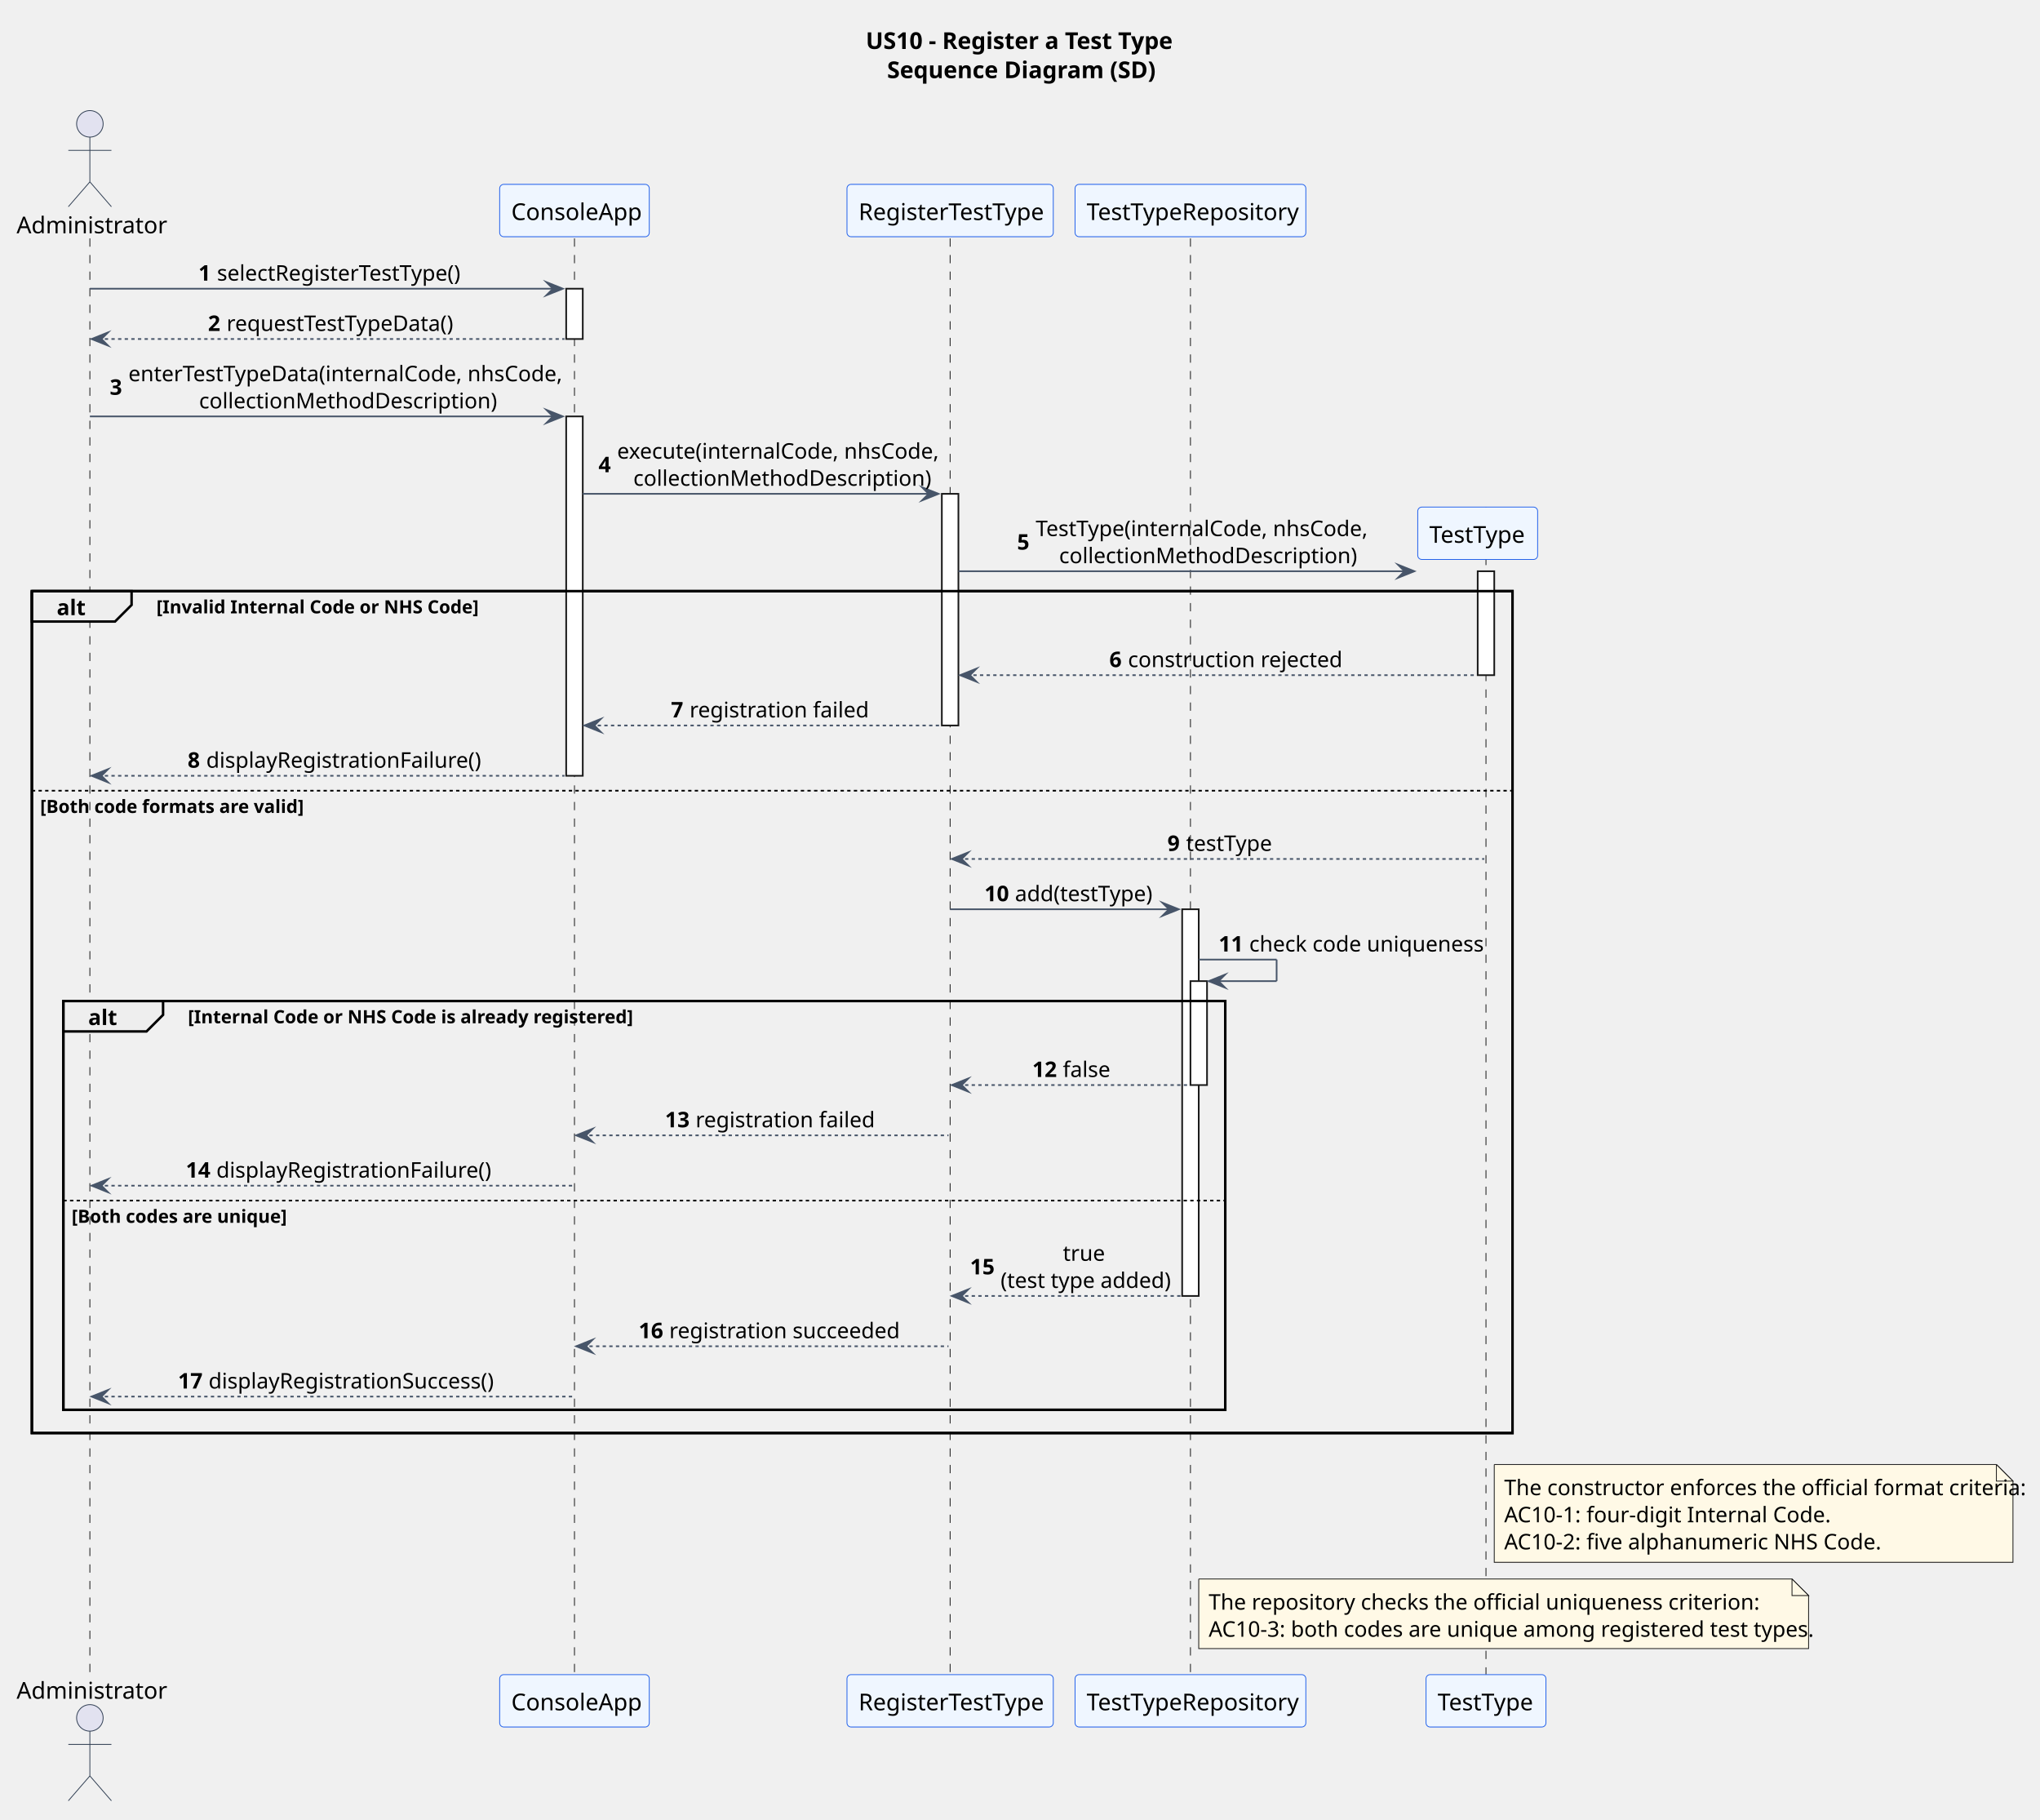
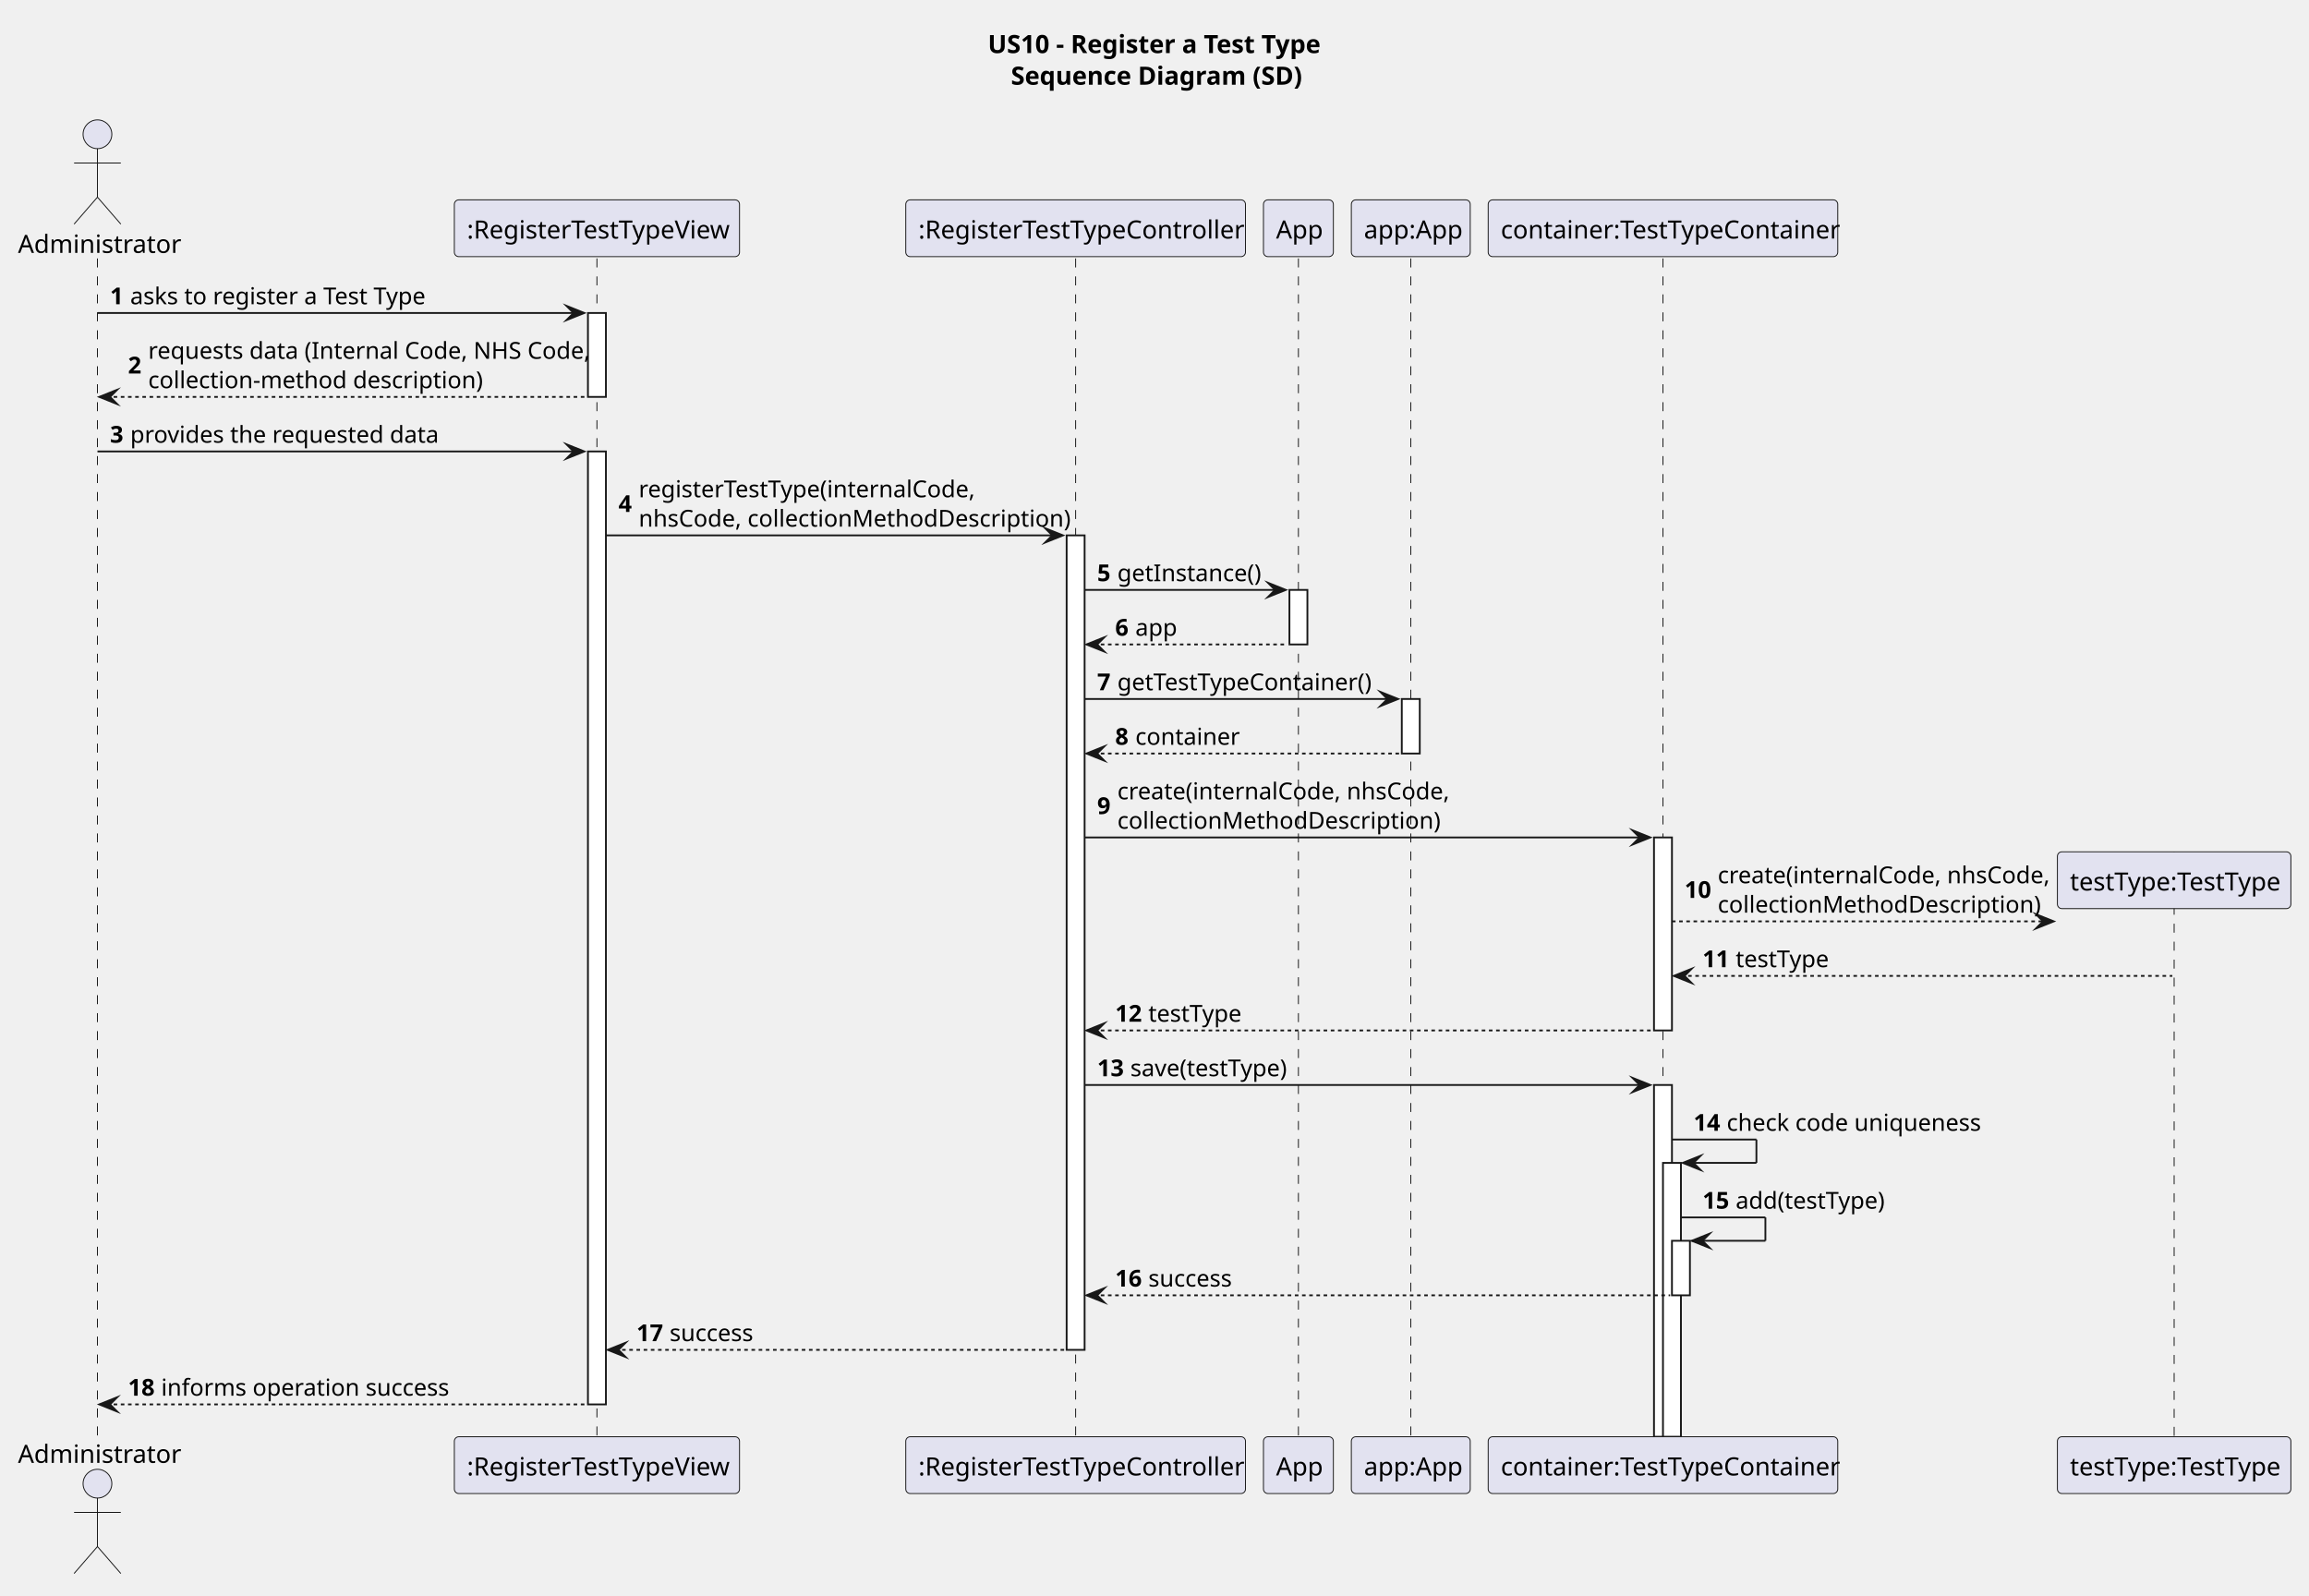
- <svg xmlns="http://www.w3.org/2000/svg" version="1.1" data-diagram-type="SEQUENCE" style="width:1231px;height:1098px;background:#FFFFFF;" width="1231px" height="1098px" viewBox="0 0 1231 1098" zoomAndPan="magnify" preserveAspectRatio="none" contentStyleType="text/css">
+ <svg xmlns="http://www.w3.org/2000/svg" version="1.1" data-diagram-type="SEQUENCE" style="width:1285px;height:888px;background:#FFFFFF;" width="1285px" height="888px" viewBox="0 0 1285 888" zoomAndPan="magnify" preserveAspectRatio="none" contentStyleType="text/css">
  <defs />
  <g font-family="sans-serif" lengthAdjust="spacing">
    <g class="title" data-source-line="1">
-       <text x="522.45" y="29.533" fill="#000" font-size="14" textLength="184.399" font-weight="700">US10 - Register a Test Type</text>
-       <text x="535.295" y="47.143" fill="#000" font-size="14" textLength="158.71" font-weight="700">Sequence Diagram (SD)</text>
-     </g>
-     <rect x="19.234" y="356.641" width="893.451" height="507.945" fill="none" style="stroke:#000;stroke-width:1.5;" />
-     <rect x="38.234" y="603.938" width="701.119" height="246.648" fill="none" style="stroke:#000;stroke-width:1.5;" />
-     <g>
-       <rect x="50.734" y="143.828" width="8" height="866.516" fill="#000" fill-opacity="0" />
-       <line x1="54.234" y1="143.828" x2="54.234" y2="1010.344" style="stroke:#181818;stroke-width:0.5;stroke-dasharray:5,5;" />
+       <text x="549.757" y="29.533" fill="#000" font-size="14" textLength="184.399" font-weight="700">US10 - Register a Test Type</text>
+       <text x="562.602" y="47.143" fill="#000" font-size="14" textLength="158.71" font-weight="700">Sequence Diagram (SD)</text>
    </g>
    <g>
-       <rect x="343.157" y="143.828" width="8" height="866.516" fill="#000" fill-opacity="0" />
-       <line x1="346.657" y1="143.828" x2="346.657" y2="1010.344" style="stroke:#181818;stroke-width:0.5;stroke-dasharray:5,5;" />
+       <rect x="50.734" y="143.828" width="8" height="655.734" fill="#000" fill-opacity="0" />
+       <line x1="54.234" y1="143.828" x2="54.234" y2="799.563" style="stroke:#181818;stroke-width:0.5;stroke-dasharray:5,5;" />
    </g>
    <g>
-       <rect x="341.657" y="174.18" width="10" height="30.352" fill="#FFF" style="stroke:#181818;stroke-width:1;" />
+       <rect x="328.703" y="143.828" width="8" height="655.734" fill="#000" fill-opacity="0" />
+       <line x1="332.203" y1="143.828" x2="332.203" y2="799.563" style="stroke:#181818;stroke-width:0.5;stroke-dasharray:5,5;" />
    </g>
    <g>
-       <rect x="341.657" y="251.234" width="10" height="216.813" fill="#FFF" style="stroke:#181818;stroke-width:1;" />
+       <rect x="327.203" y="174.18" width="10" height="46.703" fill="#FFF" style="stroke:#181818;stroke-width:1;" />
    </g>
    <g>
-       <rect x="569.836" y="143.828" width="8" height="866.516" fill="#000" fill-opacity="0" />
-       <line x1="573.336" y1="143.828" x2="573.336" y2="1010.344" style="stroke:#181818;stroke-width:0.5;stroke-dasharray:5,5;" />
+       <rect x="327.203" y="251.234" width="10" height="530.328" fill="#FFF" style="stroke:#181818;stroke-width:1;" />
    </g>
    <g>
-       <rect x="568.336" y="297.938" width="10" height="139.758" fill="#FFF" style="stroke:#181818;stroke-width:1;" />
+       <rect x="595.106" y="143.828" width="8" height="655.734" fill="#000" fill-opacity="0" />
+       <line x1="598.606" y1="143.828" x2="598.606" y2="799.563" style="stroke:#181818;stroke-width:0.5;stroke-dasharray:5,5;" />
    </g>
    <g>
-       <rect x="714.854" y="143.828" width="8" height="866.516" fill="#000" fill-opacity="0" />
-       <line x1="718.354" y1="143.828" x2="718.354" y2="1010.344" style="stroke:#181818;stroke-width:0.5;stroke-dasharray:5,5;" />
+       <rect x="593.606" y="297.938" width="10" height="453.273" fill="#FFF" style="stroke:#181818;stroke-width:1;" />
    </g>
    <g>
-       <rect x="713.354" y="548.586" width="10" height="233.297" fill="#FFF" style="stroke:#181818;stroke-width:1;" />
+       <rect x="719.092" y="143.828" width="8" height="655.734" fill="#000" fill-opacity="0" />
+       <line x1="722.592" y1="143.828" x2="722.592" y2="799.563" style="stroke:#181818;stroke-width:0.5;stroke-dasharray:5,5;" />
    </g>
    <g>
-       <rect x="718.354" y="591.938" width="10" height="62.703" fill="#FFF" style="stroke:#181818;stroke-width:1;" />
+       <rect x="717.592" y="328.289" width="10" height="30.352" fill="#FFF" style="stroke:#181818;stroke-width:1;" />
    </g>
    <g>
-       <rect x="893.185" y="305.938" width="8" height="704.406" fill="#000" fill-opacity="0" />
-       <line x1="896.685" y1="305.938" x2="896.685" y2="1010.344" style="stroke:#181818;stroke-width:0.5;stroke-dasharray:5,5;" />
+       <rect x="781.626" y="143.828" width="8" height="655.734" fill="#000" fill-opacity="0" />
+       <line x1="785.126" y1="143.828" x2="785.126" y2="799.563" style="stroke:#181818;stroke-width:0.5;stroke-dasharray:5,5;" />
    </g>
    <g>
-       <rect x="891.685" y="344.641" width="10" height="62.703" fill="#FFF" style="stroke:#181818;stroke-width:1;" />
+       <rect x="780.126" y="388.992" width="10" height="30.352" fill="#FFF" style="stroke:#181818;stroke-width:1;" />
+     </g>
+     <g>
+       <rect x="921.974" y="143.828" width="8" height="655.734" fill="#000" fill-opacity="0" />
+       <line x1="925.474" y1="143.828" x2="925.474" y2="799.563" style="stroke:#181818;stroke-width:0.5;stroke-dasharray:5,5;" />
+     </g>
+     <g>
+       <rect x="920.474" y="466.047" width="10" height="107.406" fill="#FFF" style="stroke:#181818;stroke-width:1;" />
+     </g>
+     <g>
+       <rect x="920.474" y="603.805" width="10" height="195.758" fill="#FFF" style="stroke:#181818;stroke-width:1;" />
+     </g>
+     <g>
+       <rect x="925.474" y="647.156" width="10" height="152.406" fill="#FFF" style="stroke:#181818;stroke-width:1;" />
+     </g>
+     <g>
+       <rect x="930.474" y="690.508" width="10" height="30.352" fill="#FFF" style="stroke:#181818;stroke-width:1;" />
+     </g>
+     <g>
+       <rect x="1206.448" y="474.047" width="8" height="325.516" fill="#000" fill-opacity="0" />
+       <line x1="1209.948" y1="474.047" x2="1209.948" y2="799.563" style="stroke:#181818;stroke-width:0.5;stroke-dasharray:5,5;" />
    </g>
    <text x="10" y="140.752" fill="#000" font-size="14" textLength="82.469">Administrator</text>
-     <ellipse cx="54.234" cy="74.719" rx="8" ry="8" fill="#E2E2F0" style="stroke:#334155;stroke-width:0.5;" />
-     <path d="M54.234,82.719 L54.234,109.719 M41.234,90.719 L67.234,90.719 M54.234,109.719 L41.234,124.719 M54.234,109.719 L67.234,124.719" style="stroke:#334155;stroke-width:0.5;" fill="none" />
-     <rect x="301.519" y="111.219" width="90.275" height="31.609" fill="#EFF6FF" style="stroke:#2563EB;stroke-width:0.5;" rx="2.5" ry="2.5" />
-     <text x="308.519" y="132.752" fill="#000" font-size="14" textLength="76.275">ConsoleApp</text>
-     <rect x="511.095" y="111.219" width="124.482" height="31.609" fill="#EFF6FF" style="stroke:#2563EB;stroke-width:0.5;" rx="2.5" ry="2.5" />
-     <text x="518.095" y="132.752" fill="#000" font-size="14" textLength="110.482">RegisterTestType</text>
-     <rect x="648.719" y="111.219" width="139.269" height="31.609" fill="#EFF6FF" style="stroke:#2563EB;stroke-width:0.5;" rx="2.5" ry="2.5" />
-     <text x="655.719" y="132.752" fill="#000" font-size="14" textLength="125.269">TestTypeRepository</text>
-     <text x="10" y="1024.877" fill="#000" font-size="14" textLength="82.469">Administrator</text>
-     <ellipse cx="54.234" cy="1036.453" rx="8" ry="8" fill="#E2E2F0" style="stroke:#334155;stroke-width:0.5;" />
-     <path d="M54.234,1044.453 L54.234,1071.453 M41.234,1052.453 L67.234,1052.453 M54.234,1071.453 L41.234,1086.453 M54.234,1071.453 L67.234,1086.453" style="stroke:#334155;stroke-width:0.5;" fill="none" />
-     <rect x="301.519" y="1010.344" width="90.275" height="31.609" fill="#EFF6FF" style="stroke:#2563EB;stroke-width:0.5;" rx="2.5" ry="2.5" />
-     <text x="308.519" y="1031.877" fill="#000" font-size="14" textLength="76.275">ConsoleApp</text>
-     <rect x="511.095" y="1010.344" width="124.482" height="31.609" fill="#EFF6FF" style="stroke:#2563EB;stroke-width:0.5;" rx="2.5" ry="2.5" />
-     <text x="518.095" y="1031.877" fill="#000" font-size="14" textLength="110.482">RegisterTestType</text>
-     <rect x="648.719" y="1010.344" width="139.269" height="31.609" fill="#EFF6FF" style="stroke:#2563EB;stroke-width:0.5;" rx="2.5" ry="2.5" />
-     <text x="655.719" y="1031.877" fill="#000" font-size="14" textLength="125.269">TestTypeRepository</text>
-     <rect x="860.509" y="1010.344" width="72.352" height="31.609" fill="#EFF6FF" style="stroke:#2563EB;stroke-width:0.5;" rx="2.5" ry="2.5" />
-     <text x="867.509" y="1031.877" fill="#000" font-size="14" textLength="58.352">TestType</text>
-     <polygon points="329.657,170.18,339.657,174.18,329.657,178.18,333.657,174.18" fill="#475569" style="stroke:#475569;stroke-width:1;stroke-linejoin:miter;stroke-miterlimit:10;" />
-     <line x1="54.234" y1="174.18" x2="335.657" y2="174.18" style="stroke:#475569;stroke-width:1;" />
-     <text x="119.726" y="169.323" fill="#000" font-size="13" font-weight="700">1</text>
-     <text x="130.956" y="169.323" fill="#000" font-size="13" textLength="145.209">selectRegisterTestType()</text>
-     <polygon points="65.234,200.531,55.234,204.531,65.234,208.531,61.234,204.531" fill="#475569" style="stroke:#475569;stroke-width:1;stroke-linejoin:miter;stroke-miterlimit:10;" />
-     <line x1="59.234" y1="204.531" x2="340.657" y2="204.531" style="stroke:#475569;stroke-width:1;stroke-dasharray:2,2;" />
-     <text x="125.499" y="199.675" fill="#000" font-size="13" font-weight="700">2</text>
-     <text x="136.729" y="199.675" fill="#000" font-size="13" textLength="133.663">requestTestTypeData()</text>
-     <polygon points="329.657,247.234,339.657,251.234,329.657,255.234,333.657,251.234" fill="#475569" style="stroke:#475569;stroke-width:1;stroke-linejoin:miter;stroke-miterlimit:10;" />
-     <line x1="54.234" y1="251.234" x2="335.657" y2="251.234" style="stroke:#475569;stroke-width:1;" />
-     <text x="66.234" y="238.202" fill="#000" font-size="13" font-weight="700">3</text>
-     <text x="77.464" y="230.026" fill="#000" font-size="13" textLength="252.192">enterTestTypeData(internalCode, nhsCode,</text>
-     <text x="120.105" y="246.378" fill="#000" font-size="13" textLength="166.912">collectionMethodDescription)</text>
-     <polygon points="556.336,293.938,566.336,297.938,556.336,301.938,560.336,297.938" fill="#475569" style="stroke:#475569;stroke-width:1;stroke-linejoin:miter;stroke-miterlimit:10;" />
-     <line x1="351.657" y1="297.938" x2="562.336" y2="297.938" style="stroke:#475569;stroke-width:1;" />
-     <text x="361.157" y="284.905" fill="#000" font-size="13" font-weight="700">4</text>
-     <text x="372.387" y="276.729" fill="#000" font-size="13" textLength="186.45">execute(internalCode, nhsCode,</text>
-     <text x="382.156" y="293.081" fill="#000" font-size="13" textLength="166.912">collectionMethodDescription)</text>
-     <rect x="855.509" y="305.938" width="72.352" height="31.609" fill="#EFF6FF" style="stroke:#2563EB;stroke-width:0.5;" rx="2.5" ry="2.5" />
-     <text x="862.509" y="327.471" fill="#000" font-size="14" textLength="58.352">TestType</text>
-     <polygon points="843.509,340.641,853.509,344.641,843.509,348.641,847.509,344.641" fill="#475569" style="stroke:#475569;stroke-width:1;stroke-linejoin:miter;stroke-miterlimit:10;" />
-     <line x1="578.336" y1="344.641" x2="849.509" y2="344.641" style="stroke:#475569;stroke-width:1;" />
-     <text x="613.757" y="331.608" fill="#000" font-size="13" font-weight="700">5</text>
-     <text x="624.987" y="323.433" fill="#000" font-size="13" textLength="195.102">TestType(internalCode, nhsCode,</text>
-     <text x="639.082" y="339.784" fill="#000" font-size="13" textLength="166.912">collectionMethodDescription)</text>
-     <path d="M19.234,356.641 L79.405,356.641 L79.405,364.992 L69.405,374.992 L19.234,374.992 L19.234,356.641" style="stroke:#000;stroke-width:1.5;" fill="#EEE" />
-     <rect x="19.234" y="356.641" width="893.451" height="507.945" fill="none" style="stroke:#000;stroke-width:1.5;" />
-     <text x="34.234" y="371.136" fill="#000" font-size="13" textLength="15.171" font-weight="700">alt</text>
-     <text x="94.405" y="370.06" fill="#000" font-size="11" textLength="186.404" font-weight="700">[Invalid Internal Code or NHS Code]</text>
-     <polygon points="589.336,403.344,579.336,407.344,589.336,411.344,585.336,407.344" fill="#475569" style="stroke:#475569;stroke-width:1;stroke-linejoin:miter;stroke-miterlimit:10;" />
-     <line x1="583.336" y1="407.344" x2="890.685" y2="407.344" style="stroke:#475569;stroke-width:1;stroke-dasharray:2,2;" />
-     <text x="669.42" y="402.487" fill="#000" font-size="13" font-weight="700">6</text>
-     <text x="680.65" y="402.487" fill="#000" font-size="13" textLength="119.952">construction rejected</text>
-     <polygon points="362.657,433.695,352.657,437.695,362.657,441.695,358.657,437.695" fill="#475569" style="stroke:#475569;stroke-width:1;stroke-linejoin:miter;stroke-miterlimit:10;" />
-     <line x1="356.657" y1="437.695" x2="567.336" y2="437.695" style="stroke:#475569;stroke-width:1;stroke-dasharray:2,2;" />
-     <text x="404.883" y="432.839" fill="#000" font-size="13" font-weight="700">7</text>
-     <text x="416.113" y="432.839" fill="#000" font-size="13" textLength="98.998">registration failed</text>
-     <polygon points="65.234,464.047,55.234,468.047,65.234,472.047,61.234,468.047" fill="#475569" style="stroke:#475569;stroke-width:1;stroke-linejoin:miter;stroke-miterlimit:10;" />
-     <line x1="59.234" y1="468.047" x2="340.657" y2="468.047" style="stroke:#475569;stroke-width:1;stroke-dasharray:2,2;" />
-     <text x="113.217" y="463.19" fill="#000" font-size="13" font-weight="700">8</text>
-     <text x="124.447" y="463.19" fill="#000" font-size="13" textLength="158.228">displayRegistrationFailure()</text>
-     <line x1="19.234" y1="477.047" x2="912.685" y2="477.047" style="stroke:#000;stroke-width:1;stroke-dasharray:2,2;" />
-     <text x="24.234" y="490.466" fill="#000" font-size="11" textLength="152.195" font-weight="700">[Both code formats are valid]</text>
-     <polygon points="584.336,514.234,574.336,518.234,584.336,522.234,580.336,518.234" fill="#475569" style="stroke:#475569;stroke-width:1;stroke-linejoin:miter;stroke-miterlimit:10;" />
-     <line x1="578.336" y1="518.234" x2="895.685" y2="518.234" style="stroke:#475569;stroke-width:1;stroke-dasharray:2,2;" />
-     <text x="704.469" y="513.378" fill="#000" font-size="13" font-weight="700">9</text>
-     <text x="715.698" y="513.378" fill="#000" font-size="13" textLength="49.854">testType</text>
-     <polygon points="701.354,544.586,711.354,548.586,701.354,552.586,705.354,548.586" fill="#475569" style="stroke:#475569;stroke-width:1;stroke-linejoin:miter;stroke-miterlimit:10;" />
-     <line x1="573.336" y1="548.586" x2="707.354" y2="548.586" style="stroke:#475569;stroke-width:1;" />
-     <text x="594.014" y="543.729" fill="#000" font-size="13" textLength="14.46" font-weight="700">10</text>
-     <text x="612.474" y="543.729" fill="#000" font-size="13" textLength="80.203">add(testType)</text>
-     <line x1="723.354" y1="578.938" x2="770.354" y2="578.938" style="stroke:#475569;stroke-width:1;" />
-     <line x1="770.354" y1="578.938" x2="770.354" y2="591.938" style="stroke:#475569;stroke-width:1;" />
-     <line x1="729.354" y1="591.938" x2="770.354" y2="591.938" style="stroke:#475569;stroke-width:1;" />
-     <polygon points="739.354,587.938,729.354,591.938,739.354,595.938,735.354,591.938" fill="#475569" style="stroke:#475569;stroke-width:1;stroke-linejoin:miter;stroke-miterlimit:10;" />
-     <text x="735.354" y="574.081" fill="#000" font-size="13" textLength="14.46" font-weight="700">11</text>
-     <text x="753.813" y="574.081" fill="#000" font-size="13" textLength="135.872">check code uniqueness</text>
-     <path d="M38.234,603.938 L98.405,603.938 L98.405,612.289 L88.405,622.289 L38.234,622.289 L38.234,603.938" style="stroke:#000;stroke-width:1.5;" fill="#EEE" />
-     <rect x="38.234" y="603.938" width="701.119" height="246.648" fill="none" style="stroke:#000;stroke-width:1.5;" />
-     <text x="53.234" y="618.433" fill="#000" font-size="13" textLength="15.171" font-weight="700">alt</text>
-     <text x="113.405" y="617.356" fill="#000" font-size="11" textLength="258.564" font-weight="700">[Internal Code or NHS Code is already registered]</text>
-     <polygon points="584.336,650.641,574.336,654.641,584.336,658.641,580.336,654.641" fill="#475569" style="stroke:#475569;stroke-width:1;stroke-linejoin:miter;stroke-miterlimit:10;" />
-     <line x1="578.336" y1="654.641" x2="717.354" y2="654.641" style="stroke:#475569;stroke-width:1;stroke-dasharray:2,2;" />
-     <text x="622.885" y="649.784" fill="#000" font-size="13" textLength="14.46" font-weight="700">12</text>
-     <text x="641.345" y="649.784" fill="#000" font-size="13" textLength="27.46">false</text>
-     <polygon points="357.657,680.992,347.657,684.992,357.657,688.992,353.657,684.992" fill="#475569" style="stroke:#475569;stroke-width:1;stroke-linejoin:miter;stroke-miterlimit:10;" />
-     <line x1="351.657" y1="684.992" x2="572.336" y2="684.992" style="stroke:#475569;stroke-width:1;stroke-dasharray:2,2;" />
-     <text x="401.268" y="680.136" fill="#000" font-size="13" textLength="14.46" font-weight="700">13</text>
-     <text x="419.728" y="680.136" fill="#000" font-size="13" textLength="98.998">registration failed</text>
-     <polygon points="65.234,711.344,55.234,715.344,65.234,719.344,61.234,715.344" fill="#475569" style="stroke:#475569;stroke-width:1;stroke-linejoin:miter;stroke-miterlimit:10;" />
-     <line x1="59.234" y1="715.344" x2="345.657" y2="715.344" style="stroke:#475569;stroke-width:1;stroke-dasharray:2,2;" />
-     <text x="112.102" y="710.487" fill="#000" font-size="13" textLength="14.46" font-weight="700">14</text>
-     <text x="130.562" y="710.487" fill="#000" font-size="13" textLength="158.228">displayRegistrationFailure()</text>
-     <line x1="38.234" y1="724.344" x2="739.354" y2="724.344" style="stroke:#000;stroke-width:1;stroke-dasharray:2,2;" />
-     <text x="43.234" y="737.763" fill="#000" font-size="11" textLength="125.898" font-weight="700">[Both codes are unique]</text>
-     <polygon points="584.336,777.883,574.336,781.883,584.336,785.883,580.336,781.883" fill="#475569" style="stroke:#475569;stroke-width:1;stroke-linejoin:miter;stroke-miterlimit:10;" />
-     <line x1="578.336" y1="781.883" x2="712.354" y2="781.883" style="stroke:#475569;stroke-width:1;stroke-dasharray:2,2;" />
-     <text x="585.336" y="768.851" fill="#000" font-size="13" textLength="14.46" font-weight="700">15</text>
-     <text x="641.375" y="760.675" fill="#000" font-size="13" textLength="22.401">true</text>
-     <text x="603.796" y="777.026" fill="#000" font-size="13" textLength="97.557">(test type added)</text>
-     <polygon points="357.657,808.234,347.657,812.234,357.657,816.234,353.657,812.234" fill="#475569" style="stroke:#475569;stroke-width:1;stroke-linejoin:miter;stroke-miterlimit:10;" />
-     <line x1="351.657" y1="812.234" x2="572.336" y2="812.234" style="stroke:#475569;stroke-width:1;stroke-dasharray:2,2;" />
-     <text x="385.367" y="807.378" fill="#000" font-size="13" textLength="14.46" font-weight="700">16</text>
-     <text x="403.827" y="807.378" fill="#000" font-size="13" textLength="130.8">registration succeeded</text>
-     <polygon points="65.234,838.586,55.234,842.586,65.234,846.586,61.234,842.586" fill="#475569" style="stroke:#475569;stroke-width:1;stroke-linejoin:miter;stroke-miterlimit:10;" />
-     <line x1="59.234" y1="842.586" x2="345.657" y2="842.586" style="stroke:#475569;stroke-width:1;stroke-dasharray:2,2;" />
-     <text x="107.404" y="837.729" fill="#000" font-size="13" textLength="14.46" font-weight="700">17</text>
-     <text x="125.864" y="837.729" fill="#000" font-size="13" textLength="167.623">displayRegistrationSuccess()</text>
-     <path d="M901.685,883.586 L901.685,942.586 L1214.685,942.586 L1214.685,893.586 L1204.685,883.586 L901.685,883.586" style="stroke:#181818;stroke-width:0.5;" fill="#FFF9E6" />
-     <path d="M1204.685,883.586 L1204.685,893.586 L1214.685,893.586 L1204.685,883.586" style="stroke:#181818;stroke-width:0.5;" fill="#FFF9E6" />
-     <text x="907.685" y="902.081" fill="#000" font-size="13" textLength="292.614">The constructor enforces the official format criteria:</text>
-     <text x="907.685" y="918.433" fill="#000" font-size="13" textLength="187.154">AC10-1: four-digit Internal Code.</text>
-     <text x="907.685" y="934.784" fill="#000" font-size="13" textLength="222.549">AC10-2: five alphanumeric NHS Code.</text>
-     <path d="M723.354,952.641 L723.354,994.641 L1091.354,994.641 L1091.354,962.641 L1081.354,952.641 L723.354,952.641" style="stroke:#181818;stroke-width:0.5;" fill="#FFF9E6" />
-     <path d="M1081.354,952.641 L1081.354,962.641 L1091.354,962.641 L1081.354,952.641" style="stroke:#181818;stroke-width:0.5;" fill="#FFF9E6" />
-     <text x="729.354" y="971.136" fill="#000" font-size="13" textLength="312.876">The repository checks the official uniqueness criterion:</text>
-     <text x="729.354" y="987.487" fill="#000" font-size="13" textLength="347.598">AC10-3: both codes are unique among registered test types.</text>
+     <ellipse cx="54.234" cy="74.719" rx="8" ry="8" fill="#E2E2F0" style="stroke:#181818;stroke-width:0.5;" />
+     <path d="M54.234,82.719 L54.234,109.719 M41.234,90.719 L67.234,90.719 M54.234,109.719 L41.234,124.719 M54.234,109.719 L67.234,124.719" style="stroke:#181818;stroke-width:0.5;" fill="none" />
+     <rect x="252.845" y="111.219" width="158.717" height="31.609" fill="#E2E2F0" style="stroke:#181818;stroke-width:0.5;" rx="2.5" ry="2.5" />
+     <text x="259.845" y="132.752" fill="#000" font-size="14" textLength="144.717">:RegisterTestTypeView</text>
+     <rect x="504.076" y="111.219" width="189.062" height="31.609" fill="#E2E2F0" style="stroke:#181818;stroke-width:0.5;" rx="2.5" ry="2.5" />
+     <text x="511.076" y="132.752" fill="#000" font-size="14" textLength="175.062">:RegisterTestTypeController</text>
+     <rect x="703.137" y="111.219" width="38.91" height="31.609" fill="#E2E2F0" style="stroke:#181818;stroke-width:0.5;" rx="2.5" ry="2.5" />
+     <text x="710.137" y="132.752" fill="#000" font-size="14" textLength="24.91">App</text>
+     <rect x="752.047" y="111.219" width="66.158" height="31.609" fill="#E2E2F0" style="stroke:#181818;stroke-width:0.5;" rx="2.5" ry="2.5" />
+     <text x="759.047" y="132.752" fill="#000" font-size="14" textLength="52.158">app:App</text>
+     <rect x="828.206" y="111.219" width="194.537" height="31.609" fill="#E2E2F0" style="stroke:#181818;stroke-width:0.5;" rx="2.5" ry="2.5" />
+     <text x="835.206" y="132.752" fill="#000" font-size="14" textLength="180.537">container:TestTypeContainer</text>
+     <text x="10" y="814.096" fill="#000" font-size="14" textLength="82.469">Administrator</text>
+     <ellipse cx="54.234" cy="825.672" rx="8" ry="8" fill="#E2E2F0" style="stroke:#181818;stroke-width:0.5;" />
+     <path d="M54.234,833.672 L54.234,860.672 M41.234,841.672 L67.234,841.672 M54.234,860.672 L41.234,875.672 M54.234,860.672 L67.234,875.672" style="stroke:#181818;stroke-width:0.5;" fill="none" />
+     <rect x="252.845" y="799.563" width="158.717" height="31.609" fill="#E2E2F0" style="stroke:#181818;stroke-width:0.5;" rx="2.5" ry="2.5" />
+     <text x="259.845" y="821.096" fill="#000" font-size="14" textLength="144.717">:RegisterTestTypeView</text>
+     <rect x="504.076" y="799.563" width="189.062" height="31.609" fill="#E2E2F0" style="stroke:#181818;stroke-width:0.5;" rx="2.5" ry="2.5" />
+     <text x="511.076" y="821.096" fill="#000" font-size="14" textLength="175.062">:RegisterTestTypeController</text>
+     <rect x="703.137" y="799.563" width="38.91" height="31.609" fill="#E2E2F0" style="stroke:#181818;stroke-width:0.5;" rx="2.5" ry="2.5" />
+     <text x="710.137" y="821.096" fill="#000" font-size="14" textLength="24.91">App</text>
+     <rect x="752.047" y="799.563" width="66.158" height="31.609" fill="#E2E2F0" style="stroke:#181818;stroke-width:0.5;" rx="2.5" ry="2.5" />
+     <text x="759.047" y="821.096" fill="#000" font-size="14" textLength="52.158">app:App</text>
+     <rect x="828.206" y="799.563" width="194.537" height="31.609" fill="#E2E2F0" style="stroke:#181818;stroke-width:0.5;" rx="2.5" ry="2.5" />
+     <text x="835.206" y="821.096" fill="#000" font-size="14" textLength="180.537">container:TestTypeContainer</text>
+     <rect x="1144.983" y="799.563" width="129.931" height="31.609" fill="#E2E2F0" style="stroke:#181818;stroke-width:0.5;" rx="2.5" ry="2.5" />
+     <text x="1151.983" y="821.096" fill="#000" font-size="14" textLength="115.931">testType:TestType</text>
+     <polygon points="315.203,170.18,325.203,174.18,315.203,178.18,319.203,174.18" fill="#181818" style="stroke:#181818;stroke-width:1;stroke-linejoin:miter;stroke-miterlimit:10;" />
+     <line x1="54.234" y1="174.18" x2="321.203" y2="174.18" style="stroke:#181818;stroke-width:1;" />
+     <text x="61.234" y="169.323" fill="#000" font-size="13" font-weight="700">1</text>
+     <text x="72.464" y="169.323" fill="#000" font-size="13" textLength="160.393">asks to register a Test Type</text>
+     <polygon points="65.234,216.883,55.234,220.883,65.234,224.883,61.234,220.883" fill="#181818" style="stroke:#181818;stroke-width:1;stroke-linejoin:miter;stroke-miterlimit:10;" />
+     <line x1="59.234" y1="220.883" x2="326.203" y2="220.883" style="stroke:#181818;stroke-width:1;stroke-dasharray:2,2;" />
+     <text x="71.234" y="207.851" fill="#000" font-size="13" font-weight="700">2</text>
+     <text x="82.464" y="199.675" fill="#000" font-size="13" textLength="237.739">requests data (Internal Code, NHS Code,</text>
+     <text x="82.464" y="216.026" fill="#000" font-size="13" textLength="172.694">collection-method description)</text>
+     <polygon points="315.203,247.234,325.203,251.234,315.203,255.234,319.203,251.234" fill="#181818" style="stroke:#181818;stroke-width:1;stroke-linejoin:miter;stroke-miterlimit:10;" />
+     <line x1="54.234" y1="251.234" x2="321.203" y2="251.234" style="stroke:#181818;stroke-width:1;" />
+     <text x="61.234" y="246.378" fill="#000" font-size="13" font-weight="700">3</text>
+     <text x="72.464" y="246.378" fill="#000" font-size="13" textLength="161.167">provides the requested data</text>
+     <polygon points="581.606,293.938,591.606,297.938,581.606,301.938,585.606,297.938" fill="#181818" style="stroke:#181818;stroke-width:1;stroke-linejoin:miter;stroke-miterlimit:10;" />
+     <line x1="337.203" y1="297.938" x2="587.606" y2="297.938" style="stroke:#181818;stroke-width:1;" />
+     <text x="344.203" y="284.905" fill="#000" font-size="13" font-weight="700">4</text>
+     <text x="355.433" y="276.729" fill="#000" font-size="13" textLength="179.188">registerTestType(internalCode,</text>
+     <text x="355.433" y="293.081" fill="#000" font-size="13" textLength="226.173">nhsCode, collectionMethodDescription)</text>
+     <polygon points="705.592,324.289,715.592,328.289,705.592,332.289,709.592,328.289" fill="#181818" style="stroke:#181818;stroke-width:1;stroke-linejoin:miter;stroke-miterlimit:10;" />
+     <line x1="603.606" y1="328.289" x2="711.592" y2="328.289" style="stroke:#181818;stroke-width:1;" />
+     <text x="610.606" y="323.433" fill="#000" font-size="13" font-weight="700">5</text>
+     <text x="621.836" y="323.433" fill="#000" font-size="13" textLength="75.874">getInstance()</text>
+     <polygon points="614.606,354.641,604.606,358.641,614.606,362.641,610.606,358.641" fill="#181818" style="stroke:#181818;stroke-width:1;stroke-linejoin:miter;stroke-miterlimit:10;" />
+     <line x1="608.606" y1="358.641" x2="716.592" y2="358.641" style="stroke:#181818;stroke-width:1;stroke-dasharray:2,2;" />
+     <text x="620.606" y="353.784" fill="#000" font-size="13" font-weight="700">6</text>
+     <text x="631.836" y="353.784" fill="#000" font-size="13" textLength="21.69">app</text>
+     <polygon points="768.126,384.992,778.126,388.992,768.126,392.992,772.126,388.992" fill="#181818" style="stroke:#181818;stroke-width:1;stroke-linejoin:miter;stroke-miterlimit:10;" />
+     <line x1="603.606" y1="388.992" x2="774.126" y2="388.992" style="stroke:#181818;stroke-width:1;" />
+     <text x="610.606" y="384.136" fill="#000" font-size="13" font-weight="700">7</text>
+     <text x="621.836" y="384.136" fill="#000" font-size="13" textLength="137.281">getTestTypeContainer()</text>
+     <polygon points="614.606,415.344,604.606,419.344,614.606,423.344,610.606,419.344" fill="#181818" style="stroke:#181818;stroke-width:1;stroke-linejoin:miter;stroke-miterlimit:10;" />
+     <line x1="608.606" y1="419.344" x2="779.126" y2="419.344" style="stroke:#181818;stroke-width:1;stroke-dasharray:2,2;" />
+     <text x="620.606" y="414.487" fill="#000" font-size="13" font-weight="700">8</text>
+     <text x="631.836" y="414.487" fill="#000" font-size="13" textLength="53.479">container</text>
+     <polygon points="908.474,462.047,918.474,466.047,908.474,470.047,912.474,466.047" fill="#181818" style="stroke:#181818;stroke-width:1;stroke-linejoin:miter;stroke-miterlimit:10;" />
+     <line x1="603.606" y1="466.047" x2="914.474" y2="466.047" style="stroke:#181818;stroke-width:1;" />
+     <text x="610.606" y="453.015" fill="#000" font-size="13" font-weight="700">9</text>
+     <text x="621.836" y="444.839" fill="#000" font-size="13" textLength="177.049">create(internalCode, nhsCode,</text>
+     <text x="621.836" y="461.19" fill="#000" font-size="13" textLength="166.912">collectionMethodDescription)</text>
+     <rect x="1144.983" y="474.047" width="129.931" height="31.609" fill="#E2E2F0" style="stroke:#181818;stroke-width:0.5;" rx="2.5" ry="2.5" />
+     <text x="1151.983" y="495.58" fill="#000" font-size="14" textLength="115.931">testType:TestType</text>
+     <polygon points="1132.983,508.75,1142.983,512.75,1132.983,516.75,1136.983,512.75" fill="#181818" style="stroke:#181818;stroke-width:1;stroke-linejoin:miter;stroke-miterlimit:10;" />
+     <line x1="930.474" y1="512.75" x2="1138.983" y2="512.75" style="stroke:#181818;stroke-width:1;stroke-dasharray:2,2;" />
+     <text x="937.474" y="499.718" fill="#000" font-size="13" textLength="14.46" font-weight="700">10</text>
+     <text x="955.934" y="491.542" fill="#000" font-size="13" textLength="177.049">create(internalCode, nhsCode,</text>
+     <text x="955.934" y="507.894" fill="#000" font-size="13" textLength="166.912">collectionMethodDescription)</text>
+     <polygon points="941.474,539.102,931.474,543.102,941.474,547.102,937.474,543.102" fill="#181818" style="stroke:#181818;stroke-width:1;stroke-linejoin:miter;stroke-miterlimit:10;" />
+     <line x1="935.474" y1="543.102" x2="1208.948" y2="543.102" style="stroke:#181818;stroke-width:1;stroke-dasharray:2,2;" />
+     <text x="947.474" y="538.245" fill="#000" font-size="13" textLength="14.46" font-weight="700">11</text>
+     <text x="965.934" y="538.245" fill="#000" font-size="13" textLength="49.854">testType</text>
+     <polygon points="614.606,569.453,604.606,573.453,614.606,577.453,610.606,573.453" fill="#181818" style="stroke:#181818;stroke-width:1;stroke-linejoin:miter;stroke-miterlimit:10;" />
+     <line x1="608.606" y1="573.453" x2="919.474" y2="573.453" style="stroke:#181818;stroke-width:1;stroke-dasharray:2,2;" />
+     <text x="620.606" y="568.597" fill="#000" font-size="13" textLength="14.46" font-weight="700">12</text>
+     <text x="639.066" y="568.597" fill="#000" font-size="13" textLength="49.854">testType</text>
+     <polygon points="908.474,599.805,918.474,603.805,908.474,607.805,912.474,603.805" fill="#181818" style="stroke:#181818;stroke-width:1;stroke-linejoin:miter;stroke-miterlimit:10;" />
+     <line x1="603.606" y1="603.805" x2="914.474" y2="603.805" style="stroke:#181818;stroke-width:1;" />
+     <text x="610.606" y="598.948" fill="#000" font-size="13" textLength="14.46" font-weight="700">13</text>
+     <text x="629.066" y="598.948" fill="#000" font-size="13" textLength="85.973">save(testType)</text>
+     <line x1="930.474" y1="634.156" x2="977.474" y2="634.156" style="stroke:#181818;stroke-width:1;" />
+     <line x1="977.474" y1="634.156" x2="977.474" y2="647.156" style="stroke:#181818;stroke-width:1;" />
+     <line x1="936.474" y1="647.156" x2="977.474" y2="647.156" style="stroke:#181818;stroke-width:1;" />
+     <polygon points="946.474,643.156,936.474,647.156,946.474,651.156,942.474,647.156" fill="#181818" style="stroke:#181818;stroke-width:1;stroke-linejoin:miter;stroke-miterlimit:10;" />
+     <text x="942.474" y="629.3" fill="#000" font-size="13" textLength="14.46" font-weight="700">14</text>
+     <text x="960.934" y="629.3" fill="#000" font-size="13" textLength="135.872">check code uniqueness</text>
+     <line x1="935.474" y1="677.508" x2="982.474" y2="677.508" style="stroke:#181818;stroke-width:1;" />
+     <line x1="982.474" y1="677.508" x2="982.474" y2="690.508" style="stroke:#181818;stroke-width:1;" />
+     <line x1="941.474" y1="690.508" x2="982.474" y2="690.508" style="stroke:#181818;stroke-width:1;" />
+     <polygon points="951.474,686.508,941.474,690.508,951.474,694.508,947.474,690.508" fill="#181818" style="stroke:#181818;stroke-width:1;stroke-linejoin:miter;stroke-miterlimit:10;" />
+     <text x="947.474" y="672.651" fill="#000" font-size="13" textLength="14.46" font-weight="700">15</text>
+     <text x="965.934" y="672.651" fill="#000" font-size="13" textLength="80.203">add(testType)</text>
+     <polygon points="614.606,716.859,604.606,720.859,614.606,724.859,610.606,720.859" fill="#181818" style="stroke:#181818;stroke-width:1;stroke-linejoin:miter;stroke-miterlimit:10;" />
+     <line x1="608.606" y1="720.859" x2="929.474" y2="720.859" style="stroke:#181818;stroke-width:1;stroke-dasharray:2,2;" />
+     <text x="620.606" y="716.003" fill="#000" font-size="13" textLength="14.46" font-weight="700">16</text>
+     <text x="639.066" y="716.003" fill="#000" font-size="13" textLength="46.96">success</text>
+     <polygon points="348.203,747.211,338.203,751.211,348.203,755.211,344.203,751.211" fill="#181818" style="stroke:#181818;stroke-width:1;stroke-linejoin:miter;stroke-miterlimit:10;" />
+     <line x1="342.203" y1="751.211" x2="592.606" y2="751.211" style="stroke:#181818;stroke-width:1;stroke-dasharray:2,2;" />
+     <text x="354.203" y="746.354" fill="#000" font-size="13" textLength="14.46" font-weight="700">17</text>
+     <text x="372.663" y="746.354" fill="#000" font-size="13" textLength="46.96">success</text>
+     <polygon points="65.234,777.563,55.234,781.563,65.234,785.563,61.234,781.563" fill="#181818" style="stroke:#181818;stroke-width:1;stroke-linejoin:miter;stroke-miterlimit:10;" />
+     <line x1="59.234" y1="781.563" x2="326.203" y2="781.563" style="stroke:#181818;stroke-width:1;stroke-dasharray:2,2;" />
+     <text x="71.234" y="776.706" fill="#000" font-size="13" textLength="14.46" font-weight="700">18</text>
+     <text x="89.694" y="776.706" fill="#000" font-size="13" textLength="151.011">informs operation success</text>
  </g>
</svg>
